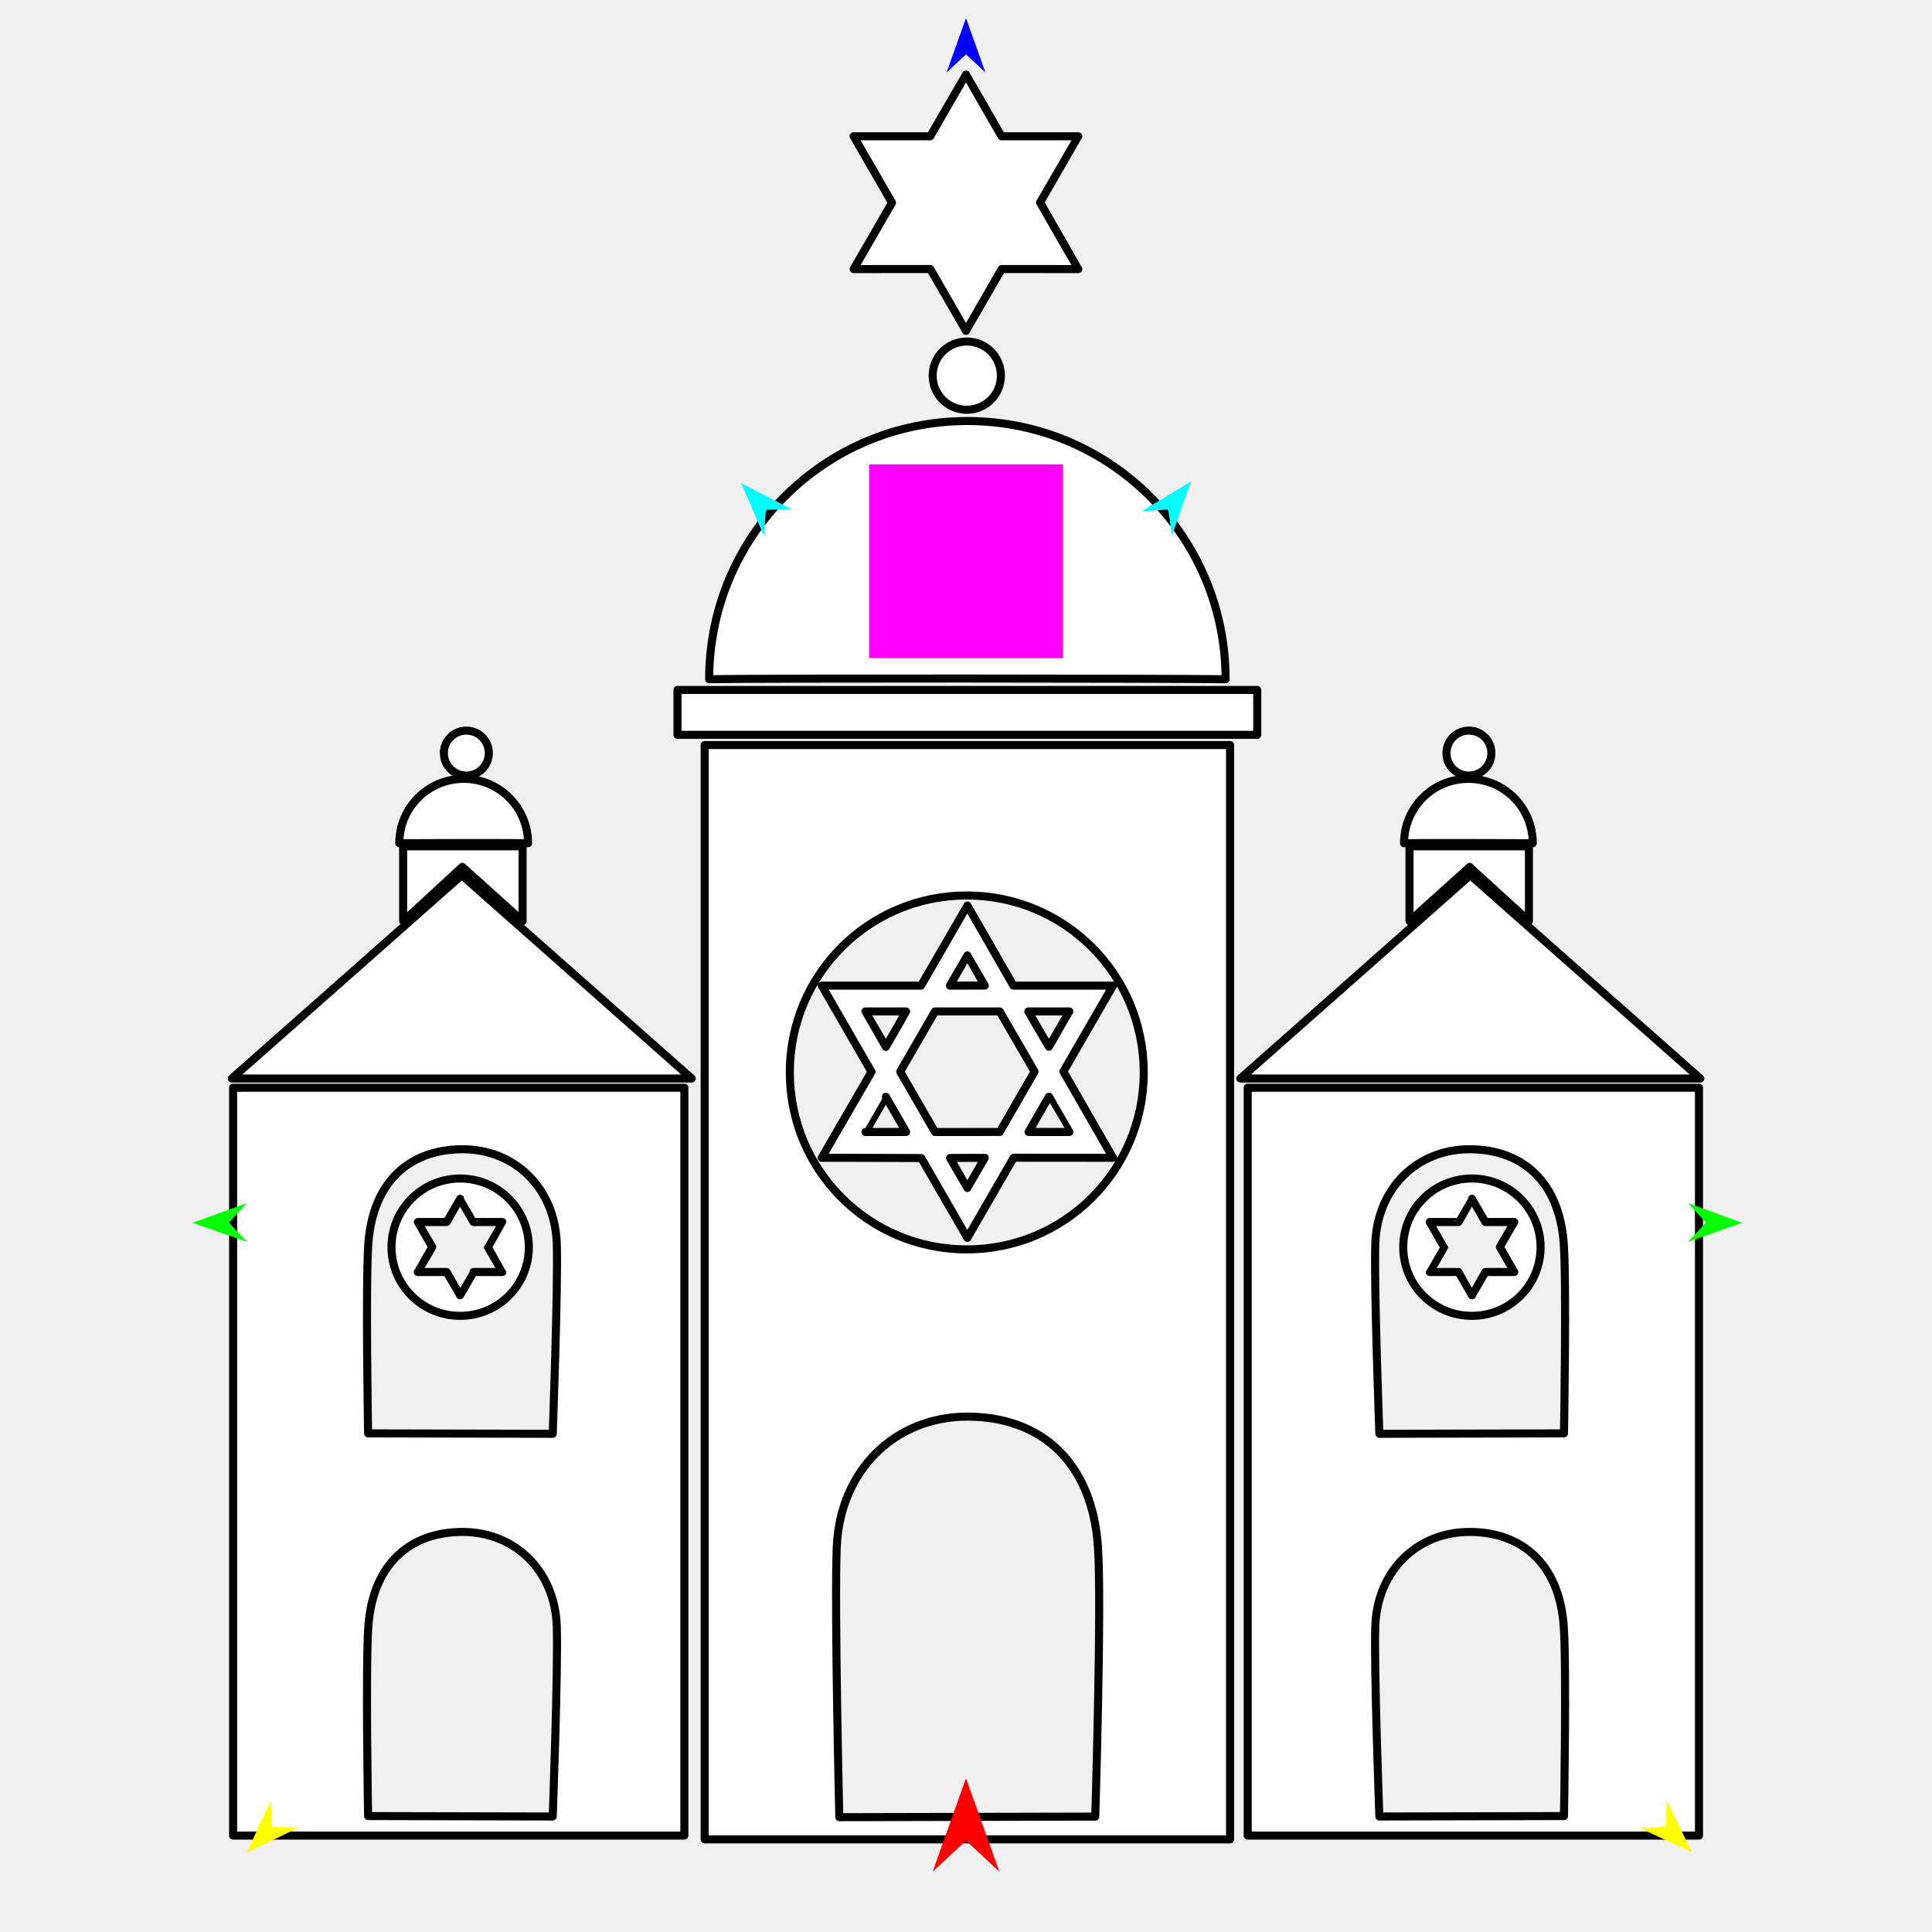
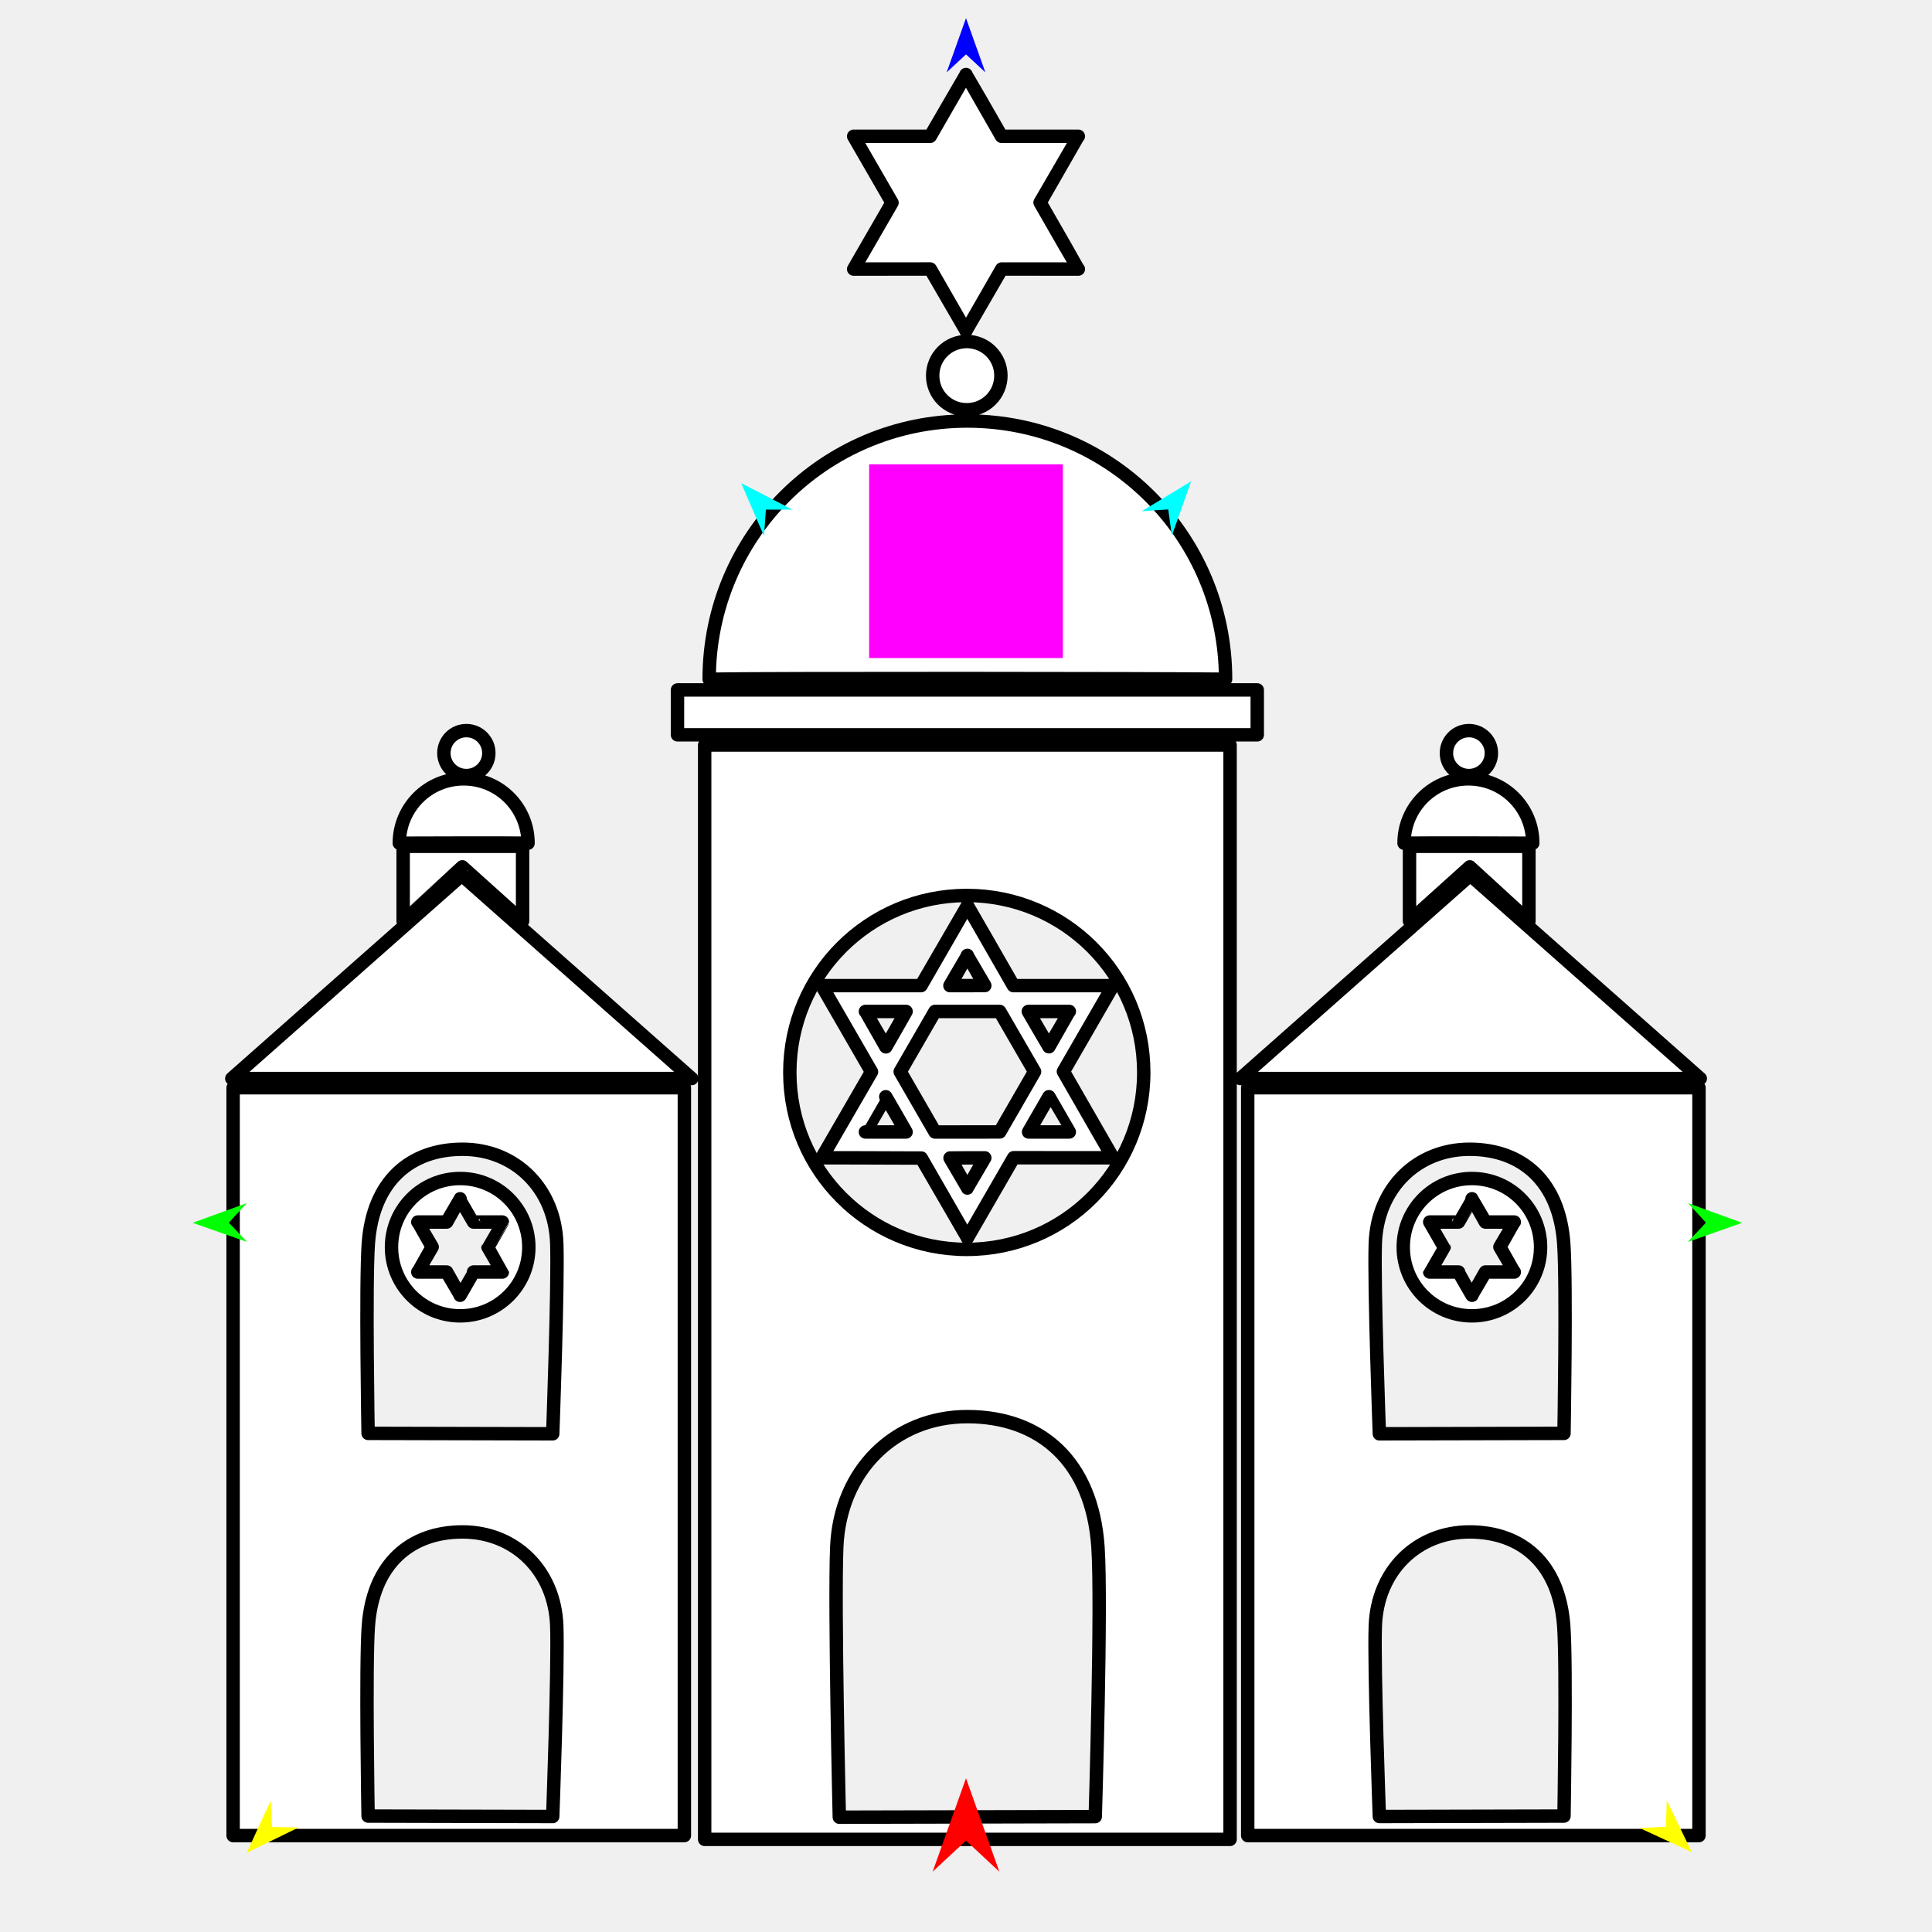
<svg xmlns="http://www.w3.org/2000/svg" version="1.1" id="Frame_0" width="720px" height="720px">
  <g id="synagogue">
    <g id="synagogue">
-       <path fill="#ffffff" fill-rule="evenodd" stroke="#000000" stroke-width="3" stroke-linecap="round" stroke-linejoin="round" d="M 335.477 399.385 C 339.622 392.222 344.160 384.367 348.434 376.940 C 356.326 376.940 364.776 376.940 372.569 376.940 C 376.784 384.239 381.344 392.136 385.554 399.366 C 381.352 406.643 376.765 414.588 372.575 421.846 C 364.792 421.851 356.340 421.853 348.455 421.864 C 344.307 414.680 339.764 406.810 335.477 399.385 M 343.336 431.574 C 348.932 441.266 360.508 461.318 360.510 461.321 C 360.512 461.318 370.439 444.122 377.757 431.448 C 390.180 431.478 414.781 431.478 414.785 431.478 C 414.783 431.474 404.402 413.495 396.302 399.328 C 402.482 388.623 414.783 367.319 414.785 367.316 C 414.781 367.316 390.180 367.316 377.664 367.316 C 372.088 357.527 360.512 337.476 360.510 337.473 C 360.508 337.476 350.791 354.308 343.244 367.316 C 327.607 367.316 306.239 367.316 306.236 367.316 C 306.238 367.319 316.983 385.930 324.781 399.437 C 318.538 410.170 306.238 431.474 306.236 431.478 C 306.239 431.478 327.506 431.478 343.336 431.574 M 360.510 356.049 C 360.511 356.050 364.300 362.614 367.004 367.297 C 362.796 367.307 358.425 367.312 354.008 367.313 C 356.204 363.508 360.509 356.050 360.510 356.049 M 383.223 376.940 C 385.718 381.235 388.340 385.756 390.908 390.091 C 393.436 385.714 398.501 376.941 398.502 376.940 C 398.500 376.940 388.371 376.940 383.223 376.940 M 398.502 421.853 C 398.500 421.853 388.371 421.853 383.316 421.853 C 385.873 417.406 388.418 412.988 390.908 408.701 C 393.436 413.079 398.501 421.852 398.502 421.853 M 367.004 431.496 C 362.941 431.492 358.682 431.490 354.052 431.557 C 356.204 435.285 360.509 442.742 360.510 442.743 C 360.511 442.742 364.300 436.178 367.004 431.496 M 330.100 408.721 C 332.696 413.179 335.243 417.572 337.676 421.853 C 331.077 421.853 322.520 421.853 322.518 421.853 C 322.519 421.852 326.786 414.460 330.100 408.721 M 322.518 376.940 C 322.519 376.941 326.958 384.630 330.137 390.136 C 332.617 385.828 335.245 381.267 337.671 376.940 C 331.077 376.940 322.520 376.940 322.518 376.940 M 539.045 280.656 C 539.045 285.293 542.786 289.034 547.423 289.034 C 552.061 289.034 555.801 285.293 555.801 280.656 C 555.801 276.019 552.061 272.278 547.423 272.278 C 542.786 272.277 539.045 276.018 539.045 280.656 M 165.421 280.656 C 165.421 285.293 169.162 289.034 173.799 289.034 C 178.437 289.034 182.177 285.293 182.177 280.656 C 182.177 276.019 178.437 272.278 173.799 272.278 C 169.162 272.277 165.421 276.018 165.421 280.656 M 171.460 482.709 C 171.459 482.708 168.576 477.716 166.451 474.036 C 162.845 474.045 155.702 474.045 155.701 474.045 C 155.702 474.044 158.821 468.640 161.067 464.710 C 159.273 461.602 155.702 455.416 155.701 455.415 C 155.702 455.415 162.845 455.415 166.479 455.415 C 168.098 452.573 171.459 446.751 171.460 446.750 C 171.460 446.751 174.343 451.744 176.473 455.415 C 181.013 455.415 187.217 455.415 187.218 455.415 C 187.218 455.416 184.098 460.820 181.839 464.733 C 183.647 467.858 187.218 474.044 187.218 474.045 C 187.217 474.045 181.013 474.045 176.469 474.034 C 174.822 476.887 171.460 482.708 171.460 482.709 M 194.755 343.258 C 194.755 343.256 194.755 315.399 194.755 315.396 C 194.751 315.396 150.244 315.396 150.240 315.396 C 150.240 315.399 150.240 343.256 150.240 343.258 C 150.242 343.256 172.286 323.055 172.288 323.053 C 172.290 323.055 194.753 343.256 194.755 343.258 M 196.787 314.237 C 196.787 300.960 186.077 290.250 172.800 290.250 C 159.524 290.250 148.813 300.960 148.813 314.237 C 155.096 314.163 191.781 314.137 196.787 314.237 M 197.082 464.789 C 197.082 478.954 185.656 490.380 171.491 490.380 C 157.327 490.380 145.901 478.954 145.901 464.789 C 145.902 450.626 157.327 439.199 171.491 439.199 C 185.655 439.199 197.082 450.625 197.082 464.789 M 207.495 463.404 C 206.788 442.662 191.817 428.292 172.383 428.292 C 152.949 428.292 138.941 440.095 137.271 463.404 C 136.195 478.413 137.180 534.170 137.180 534.177 C 137.187 534.177 205.975 534.335 205.982 534.335 C 205.982 534.328 208.029 479.090 207.495 463.404 M 257.796 401.932 C 257.788 401.924 172.099 326.167 172.090 326.160 C 172.082 326.167 86.393 401.924 86.384 401.932 C 86.401 401.932 257.779 401.932 257.796 401.932 M 255.043 684.070 C 255.043 684.043 255.043 405.390 255.043 405.362 C 255.027 405.362 86.890 405.362 86.873 405.362 C 86.873 405.390 86.873 684.043 86.873 684.070 C 86.890 684.070 255.027 684.070 255.043 684.070 M 207.495 606.019 C 206.788 585.278 191.818 570.907 172.383 570.907 C 152.949 570.907 138.941 582.710 137.271 606.019 C 136.195 621.028 137.180 676.785 137.180 676.792 C 137.187 676.792 205.975 676.951 205.982 676.951 C 205.982 676.944 208.029 621.705 207.495 606.019 M 548.571 482.709 C 548.572 482.708 551.455 477.716 553.580 474.036 C 557.186 474.045 564.328 474.045 564.330 474.045 C 564.329 474.044 561.209 468.640 558.964 464.710 C 560.758 461.602 564.329 455.416 564.330 455.415 C 564.328 455.415 557.186 455.415 553.552 455.415 C 551.933 452.573 548.572 446.751 548.571 446.750 C 548.571 446.751 545.688 451.744 543.558 455.415 C 539.018 455.415 532.814 455.415 532.813 455.415 C 532.813 455.416 535.933 460.820 538.192 464.733 C 536.384 467.858 532.813 474.044 532.813 474.045 C 532.814 474.045 539.017 474.045 543.562 474.034 C 545.209 476.887 548.571 482.708 548.571 482.709 M 359.999 123.301 C 360.000 123.298 367.659 110.034 373.304 100.257 C 382.886 100.280 401.863 100.280 401.866 100.280 C 401.864 100.278 393.576 85.921 387.609 75.479 C 392.377 67.222 401.864 50.787 401.866 50.785 C 401.863 50.785 382.886 50.785 373.232 50.785 C 368.931 43.234 360.000 27.766 359.999 27.763 C 359.998 27.766 352.339 41.031 346.679 50.785 C 334.617 50.785 318.135 50.785 318.132 50.785 C 318.133 50.787 326.422 65.144 332.425 75.542 C 327.621 83.843 318.133 100.278 318.132 100.280 C 318.135 100.280 334.617 100.281 346.691 100.253 C 351.066 107.831 359.998 123.298 359.999 123.301 M 347.577 139.990 C 347.577 147.029 353.255 152.707 360.294 152.707 C 367.332 152.707 373.010 147.028 373.010 139.990 C 373.010 132.952 367.332 127.274 360.294 127.273 C 353.255 127.273 347.577 132.951 347.577 139.990 M 525.275 343.258 C 525.275 343.256 525.275 315.399 525.275 315.396 C 525.280 315.396 569.787 315.396 569.791 315.396 C 569.791 315.399 569.791 343.256 569.791 343.258 C 569.789 343.256 547.745 323.055 547.743 323.053 C 547.741 323.055 525.278 343.256 525.275 343.258 M 523.244 314.237 C 523.244 300.960 533.954 290.250 547.231 290.250 C 560.507 290.250 571.217 300.960 571.217 314.237 C 564.935 314.163 528.250 314.137 523.244 314.237 M 522.949 464.789 C 522.949 478.954 534.375 490.380 548.539 490.380 C 562.704 490.380 574.129 478.954 574.129 464.789 C 574.129 450.626 562.703 439.199 548.539 439.199 C 534.375 439.199 522.949 450.625 522.949 464.789 M 512.536 463.404 C 513.242 442.662 528.213 428.292 547.647 428.292 C 567.082 428.292 581.090 440.095 582.760 463.404 C 583.835 478.413 582.851 534.170 582.851 534.177 C 582.844 534.177 514.056 534.335 514.049 534.335 C 514.049 534.328 512.001 479.090 512.536 463.404 M 462.234 401.932 C 462.243 401.924 547.932 326.167 547.941 326.160 C 547.949 326.167 633.638 401.924 633.646 401.932 C 633.629 401.932 462.252 401.932 462.234 401.932 M 464.987 684.070 C 464.987 684.043 464.987 405.390 464.987 405.362 C 465.004 405.362 633.141 405.362 633.158 405.362 C 633.158 405.390 633.158 684.043 633.158 684.070 C 633.141 684.070 465.004 684.070 464.987 684.070 M 294.344 399.664 C 294.344 436.167 323.791 465.614 360.294 465.614 C 396.796 465.614 426.243 436.167 426.243 399.664 C 426.242 363.162 396.796 333.716 360.294 333.715 C 323.791 333.715 294.344 363.162 294.344 399.664 M 512.536 606.019 C 513.242 585.278 528.213 570.907 547.647 570.907 C 567.082 570.907 581.090 582.710 582.760 606.019 C 583.835 621.028 582.851 676.785 582.851 676.792 C 582.844 676.792 514.056 676.951 514.049 676.951 C 514.049 676.944 512.001 621.705 512.536 606.019 M 311.835 576.610 C 313.004 547.864 333.569 527.936 360.510 527.936 C 387.451 527.936 407.017 544.288 409.185 576.610 C 410.614 597.907 408.169 676.985 408.169 676.995 C 408.159 676.995 312.798 677.215 312.789 677.215 C 312.789 677.205 310.930 598.849 311.835 576.610 M 262.606 685.476 C 262.606 685.435 262.606 277.696 262.606 277.655 C 262.625 277.655 458.395 277.655 458.414 277.655 C 458.414 277.696 458.414 685.435 458.414 685.476 C 458.395 685.476 262.625 685.476 262.606 685.476 M 252.478 273.851 C 252.478 273.850 252.478 257.121 252.478 257.120 C 252.499 257.120 468.520 257.120 468.542 257.120 C 468.542 257.121 468.542 273.850 468.542 273.851 C 468.520 273.851 252.499 273.851 252.478 273.851 M 264.284 253.128 C 264.284 199.868 307.250 156.903 360.510 156.903 C 413.770 156.903 456.736 199.868 456.736 253.128 C 431.532 252.834 284.368 252.726 264.284 253.128 Z" />
+       <path fill="#ffffff" fill-rule="evenodd" stroke="#000000" stroke-width="5" stroke-linecap="round" stroke-linejoin="round" d="M 335.477 399.385 C 339.622 392.222 344.160 384.367 348.434 376.940 C 356.326 376.940 364.776 376.940 372.569 376.940 C 376.784 384.239 381.344 392.136 385.554 399.366 C 381.352 406.643 376.765 414.588 372.575 421.846 C 364.792 421.851 356.340 421.853 348.455 421.864 C 344.307 414.680 339.764 406.810 335.477 399.385 M 343.336 431.574 C 348.932 441.266 360.508 461.318 360.510 461.321 C 360.512 461.318 370.439 444.122 377.757 431.448 C 390.180 431.478 414.781 431.478 414.785 431.478 C 414.783 431.474 404.402 413.495 396.302 399.328 C 402.482 388.623 414.783 367.319 414.785 367.316 C 414.781 367.316 390.180 367.316 377.664 367.316 C 372.088 357.527 360.512 337.476 360.510 337.473 C 360.508 337.476 350.791 354.308 343.244 367.316 C 327.607 367.316 306.239 367.316 306.236 367.316 C 306.238 367.319 316.983 385.930 324.781 399.437 C 318.538 410.170 306.238 431.474 306.236 431.478 C 306.239 431.478 327.506 431.478 343.336 431.574 M 360.510 356.049 C 360.511 356.050 364.300 362.614 367.004 367.297 C 362.796 367.307 358.425 367.312 354.008 367.313 C 356.204 363.508 360.509 356.050 360.510 356.049 M 383.223 376.940 C 385.718 381.235 388.340 385.756 390.908 390.091 C 393.436 385.714 398.501 376.941 398.502 376.940 C 398.500 376.940 388.371 376.940 383.223 376.940 M 398.502 421.853 C 398.500 421.853 388.371 421.853 383.316 421.853 C 385.873 417.406 388.418 412.988 390.908 408.701 C 393.436 413.079 398.501 421.852 398.502 421.853 M 367.004 431.496 C 362.941 431.492 358.682 431.490 354.052 431.557 C 356.204 435.285 360.509 442.742 360.510 442.743 C 360.511 442.742 364.300 436.178 367.004 431.496 M 330.100 408.721 C 332.696 413.179 335.243 417.572 337.676 421.853 C 331.077 421.853 322.520 421.853 322.518 421.853 C 322.519 421.852 326.786 414.460 330.100 408.721 M 322.518 376.940 C 322.519 376.941 326.958 384.630 330.137 390.136 C 332.617 385.828 335.245 381.267 337.671 376.940 C 331.077 376.940 322.520 376.940 322.518 376.940 M 539.045 280.656 C 539.045 285.293 542.786 289.034 547.423 289.034 C 552.061 289.034 555.801 285.293 555.801 280.656 C 555.801 276.019 552.061 272.278 547.423 272.278 C 542.786 272.277 539.045 276.018 539.045 280.656 M 165.421 280.656 C 165.421 285.293 169.162 289.034 173.799 289.034 C 178.437 289.034 182.177 285.293 182.177 280.656 C 182.177 276.019 178.437 272.278 173.799 272.278 C 169.162 272.277 165.421 276.018 165.421 280.656 M 171.460 482.709 C 171.459 482.708 168.576 477.716 166.451 474.036 C 162.845 474.045 155.702 474.045 155.701 474.045 C 155.702 474.044 158.821 468.640 161.067 464.710 C 159.273 461.602 155.702 455.416 155.701 455.415 C 155.702 455.415 162.845 455.415 166.479 455.415 C 168.098 452.573 171.459 446.751 171.460 446.750 C 171.460 446.751 174.343 451.744 176.473 455.415 C 181.013 455.415 187.217 455.415 187.218 455.415 C 187.218 455.416 184.098 460.820 181.839 464.733 C 183.647 467.858 187.218 474.044 187.218 474.045 C 187.217 474.045 181.013 474.045 176.469 474.034 C 174.822 476.887 171.460 482.708 171.460 482.709 M 194.755 343.258 C 194.755 343.256 194.755 315.399 194.755 315.396 C 194.751 315.396 150.244 315.396 150.240 315.396 C 150.240 315.399 150.240 343.256 150.240 343.258 C 150.242 343.256 172.286 323.055 172.288 323.053 C 172.290 323.055 194.753 343.256 194.755 343.258 M 196.787 314.237 C 196.787 300.960 186.077 290.250 172.800 290.250 C 159.524 290.250 148.813 300.960 148.813 314.237 C 155.096 314.163 191.781 314.137 196.787 314.237 M 197.082 464.789 C 197.082 478.954 185.656 490.380 171.491 490.380 C 157.327 490.380 145.901 478.954 145.901 464.789 C 145.902 450.626 157.327 439.199 171.491 439.199 C 185.655 439.199 197.082 450.625 197.082 464.789 M 207.495 463.404 C 206.788 442.662 191.817 428.292 172.383 428.292 C 152.949 428.292 138.941 440.095 137.271 463.404 C 136.195 478.413 137.180 534.170 137.180 534.177 C 137.187 534.177 205.975 534.335 205.982 534.335 C 205.982 534.328 208.029 479.090 207.495 463.404 M 257.796 401.932 C 257.788 401.924 172.099 326.167 172.090 326.160 C 172.082 326.167 86.393 401.924 86.384 401.932 C 86.401 401.932 257.779 401.932 257.796 401.932 M 255.043 684.070 C 255.043 684.043 255.043 405.390 255.043 405.362 C 255.027 405.362 86.890 405.362 86.873 405.362 C 86.873 405.390 86.873 684.043 86.873 684.070 C 86.890 684.070 255.027 684.070 255.043 684.070 M 207.495 606.019 C 206.788 585.278 191.818 570.907 172.383 570.907 C 152.949 570.907 138.941 582.710 137.271 606.019 C 136.195 621.028 137.180 676.785 137.180 676.792 C 137.187 676.792 205.975 676.951 205.982 676.951 C 205.982 676.944 208.029 621.705 207.495 606.019 M 548.571 482.709 C 548.572 482.708 551.455 477.716 553.580 474.036 C 557.186 474.045 564.328 474.045 564.330 474.045 C 564.329 474.044 561.209 468.640 558.964 464.710 C 560.758 461.602 564.329 455.416 564.330 455.415 C 564.328 455.415 557.186 455.415 553.552 455.415 C 551.933 452.573 548.572 446.751 548.571 446.750 C 548.571 446.751 545.688 451.744 543.558 455.415 C 539.018 455.415 532.814 455.415 532.813 455.415 C 532.813 455.416 535.933 460.820 538.192 464.733 C 536.384 467.858 532.813 474.044 532.813 474.045 C 532.814 474.045 539.017 474.045 543.562 474.034 C 545.209 476.887 548.571 482.708 548.571 482.709 M 359.999 123.301 C 360.000 123.298 367.659 110.034 373.304 100.257 C 382.886 100.280 401.863 100.280 401.866 100.280 C 401.864 100.278 393.576 85.921 387.609 75.479 C 392.377 67.222 401.864 50.787 401.866 50.785 C 401.863 50.785 382.886 50.785 373.232 50.785 C 368.931 43.234 360.000 27.766 359.999 27.763 C 359.998 27.766 352.339 41.031 346.679 50.785 C 334.617 50.785 318.135 50.785 318.132 50.785 C 318.133 50.787 326.422 65.144 332.425 75.542 C 327.621 83.843 318.133 100.278 318.132 100.280 C 318.135 100.280 334.617 100.281 346.691 100.253 C 351.066 107.831 359.998 123.298 359.999 123.301 M 347.577 139.990 C 347.577 147.029 353.255 152.707 360.294 152.707 C 367.332 152.707 373.010 147.028 373.010 139.990 C 373.010 132.952 367.332 127.274 360.294 127.273 C 353.255 127.273 347.577 132.951 347.577 139.990 M 525.275 343.258 C 525.275 343.256 525.275 315.399 525.275 315.396 C 525.280 315.396 569.787 315.396 569.791 315.396 C 569.791 315.399 569.791 343.256 569.791 343.258 C 569.789 343.256 547.745 323.055 547.743 323.053 C 547.741 323.055 525.278 343.256 525.275 343.258 M 523.244 314.237 C 523.244 300.960 533.954 290.250 547.231 290.250 C 560.507 290.250 571.217 300.960 571.217 314.237 C 564.935 314.163 528.250 314.137 523.244 314.237 M 522.949 464.789 C 522.949 478.954 534.375 490.380 548.539 490.380 C 562.704 490.380 574.129 478.954 574.129 464.789 C 574.129 450.626 562.703 439.199 548.539 439.199 C 534.375 439.199 522.949 450.625 522.949 464.789 M 512.536 463.404 C 513.242 442.662 528.213 428.292 547.647 428.292 C 567.082 428.292 581.090 440.095 582.760 463.404 C 583.835 478.413 582.851 534.170 582.851 534.177 C 582.844 534.177 514.056 534.335 514.049 534.335 C 514.049 534.328 512.001 479.090 512.536 463.404 M 462.234 401.932 C 462.243 401.924 547.932 326.167 547.941 326.160 C 547.949 326.167 633.638 401.924 633.646 401.932 C 633.629 401.932 462.252 401.932 462.234 401.932 M 464.987 684.070 C 464.987 684.043 464.987 405.390 464.987 405.362 C 465.004 405.362 633.141 405.362 633.158 405.362 C 633.158 405.390 633.158 684.043 633.158 684.070 C 633.141 684.070 465.004 684.070 464.987 684.070 M 294.344 399.664 C 294.344 436.167 323.791 465.614 360.294 465.614 C 396.796 465.614 426.243 436.167 426.243 399.664 C 426.242 363.162 396.796 333.716 360.294 333.715 C 323.791 333.715 294.344 363.162 294.344 399.664 M 512.536 606.019 C 513.242 585.278 528.213 570.907 547.647 570.907 C 567.082 570.907 581.090 582.710 582.760 606.019 C 583.835 621.028 582.851 676.785 582.851 676.792 C 582.844 676.792 514.056 676.951 514.049 676.951 C 514.049 676.944 512.001 621.705 512.536 606.019 M 311.835 576.610 C 313.004 547.864 333.569 527.936 360.510 527.936 C 387.451 527.936 407.017 544.288 409.185 576.610 C 410.614 597.907 408.169 676.985 408.169 676.995 C 408.159 676.995 312.798 677.215 312.789 677.215 C 312.789 677.205 310.930 598.849 311.835 576.610 M 262.606 685.476 C 262.606 685.435 262.606 277.696 262.606 277.655 C 262.625 277.655 458.395 277.655 458.414 277.655 C 458.414 277.696 458.414 685.435 458.414 685.476 C 458.395 685.476 262.625 685.476 262.606 685.476 M 252.478 273.851 C 252.478 273.850 252.478 257.121 252.478 257.120 C 252.499 257.120 468.520 257.120 468.542 257.120 C 468.542 257.121 468.542 273.850 468.542 273.851 C 468.520 273.851 252.499 273.851 252.478 273.851 M 264.284 253.128 C 264.284 199.868 307.250 156.903 360.510 156.903 C 413.770 156.903 456.736 199.868 456.736 253.128 C 431.532 252.834 284.368 252.726 264.284 253.128 Z" />
    </g>
    <g id="specs">
      <path fill="#ff00ff" fill-rule="evenodd" stroke="none" d="M 323.899 245.238 C 323.906 245.238 396.094 245.238 396.101 245.238 C 396.101 245.230 396.101 173.042 396.101 173.035 C 396.094 173.035 323.906 173.035 323.899 173.035 C 323.899 173.042 323.899 245.230 323.899 245.238 Z" />
      <path fill="#ff0000" fill-rule="evenodd" stroke="none" d="M 360.000 662.708 C 360.001 662.711 372.432 697.517 372.433 697.521 C 372.432 697.520 360.001 685.954 360.000 685.952 C 359.999 685.954 347.568 697.520 347.567 697.521 C 347.568 697.517 359.999 662.711 360.000 662.708 Z" />
      <path fill="#0000ff" fill-rule="evenodd" stroke="none" d="M 360.000 6.759 C 360.001 6.761 367.221 26.980 367.222 26.982 C 367.221 26.981 360.001 20.263 360.000 20.262 C 359.999 20.263 352.779 26.981 352.778 26.982 C 352.779 26.980 359.999 6.761 360.000 6.759 Z" />
      <path fill="#00ff00" fill-rule="evenodd" stroke="none" d="M 71.778 455.707 C 71.780 455.707 91.961 448.384 91.963 448.383 C 91.963 448.384 85.281 455.639 85.280 455.639 C 85.281 455.640 92.036 462.827 92.036 462.827 C 92.034 462.827 71.780 455.708 71.778 455.707 Z" />
      <path fill="#ffff00" fill-rule="evenodd" stroke="none" d="M 91.936 690.496 C 91.937 690.494 100.898 670.985 100.899 670.983 C 100.899 670.984 101.370 680.835 101.370 680.836 C 101.371 680.836 111.231 681.075 111.232 681.075 C 111.230 681.076 91.938 690.495 91.936 690.496 Z" />
      <path fill="#ffff00" fill-rule="evenodd" stroke="none" d="M 630.491 690.257 C 630.490 690.255 621.140 670.929 621.139 670.927 C 621.139 670.928 620.864 680.787 620.864 680.788 C 620.863 680.788 611.010 681.225 611.009 681.225 C 611.011 681.226 630.489 690.256 630.491 690.257 Z" />
      <path fill="#00ff00" fill-rule="evenodd" stroke="none" d="M 649.268 455.707 C 649.266 455.707 629.085 448.384 629.083 448.383 C 629.084 448.384 635.765 455.639 635.766 455.639 C 635.765 455.640 629.011 462.827 629.010 462.827 C 629.012 462.827 649.266 455.708 649.268 455.707 Z" />
      <path fill="#00ffff" fill-rule="evenodd" stroke="none" d="M 443.890 179.383 C 443.889 179.385 436.722 199.622 436.721 199.624 C 436.721 199.623 435.364 189.854 435.364 189.853 C 435.363 189.853 425.522 190.503 425.521 190.503 C 425.523 190.502 443.888 179.384 443.890 179.383 Z" />
      <path fill="#00ffff" fill-rule="evenodd" stroke="none" d="M 276.221 180.053 C 276.222 180.055 284.723 199.770 284.724 199.772 C 284.724 199.771 285.426 189.933 285.426 189.932 C 285.427 189.932 295.290 189.924 295.291 189.924 C 295.289 189.923 276.223 180.054 276.221 180.053 Z" />
    </g>
  </g>
</svg>
